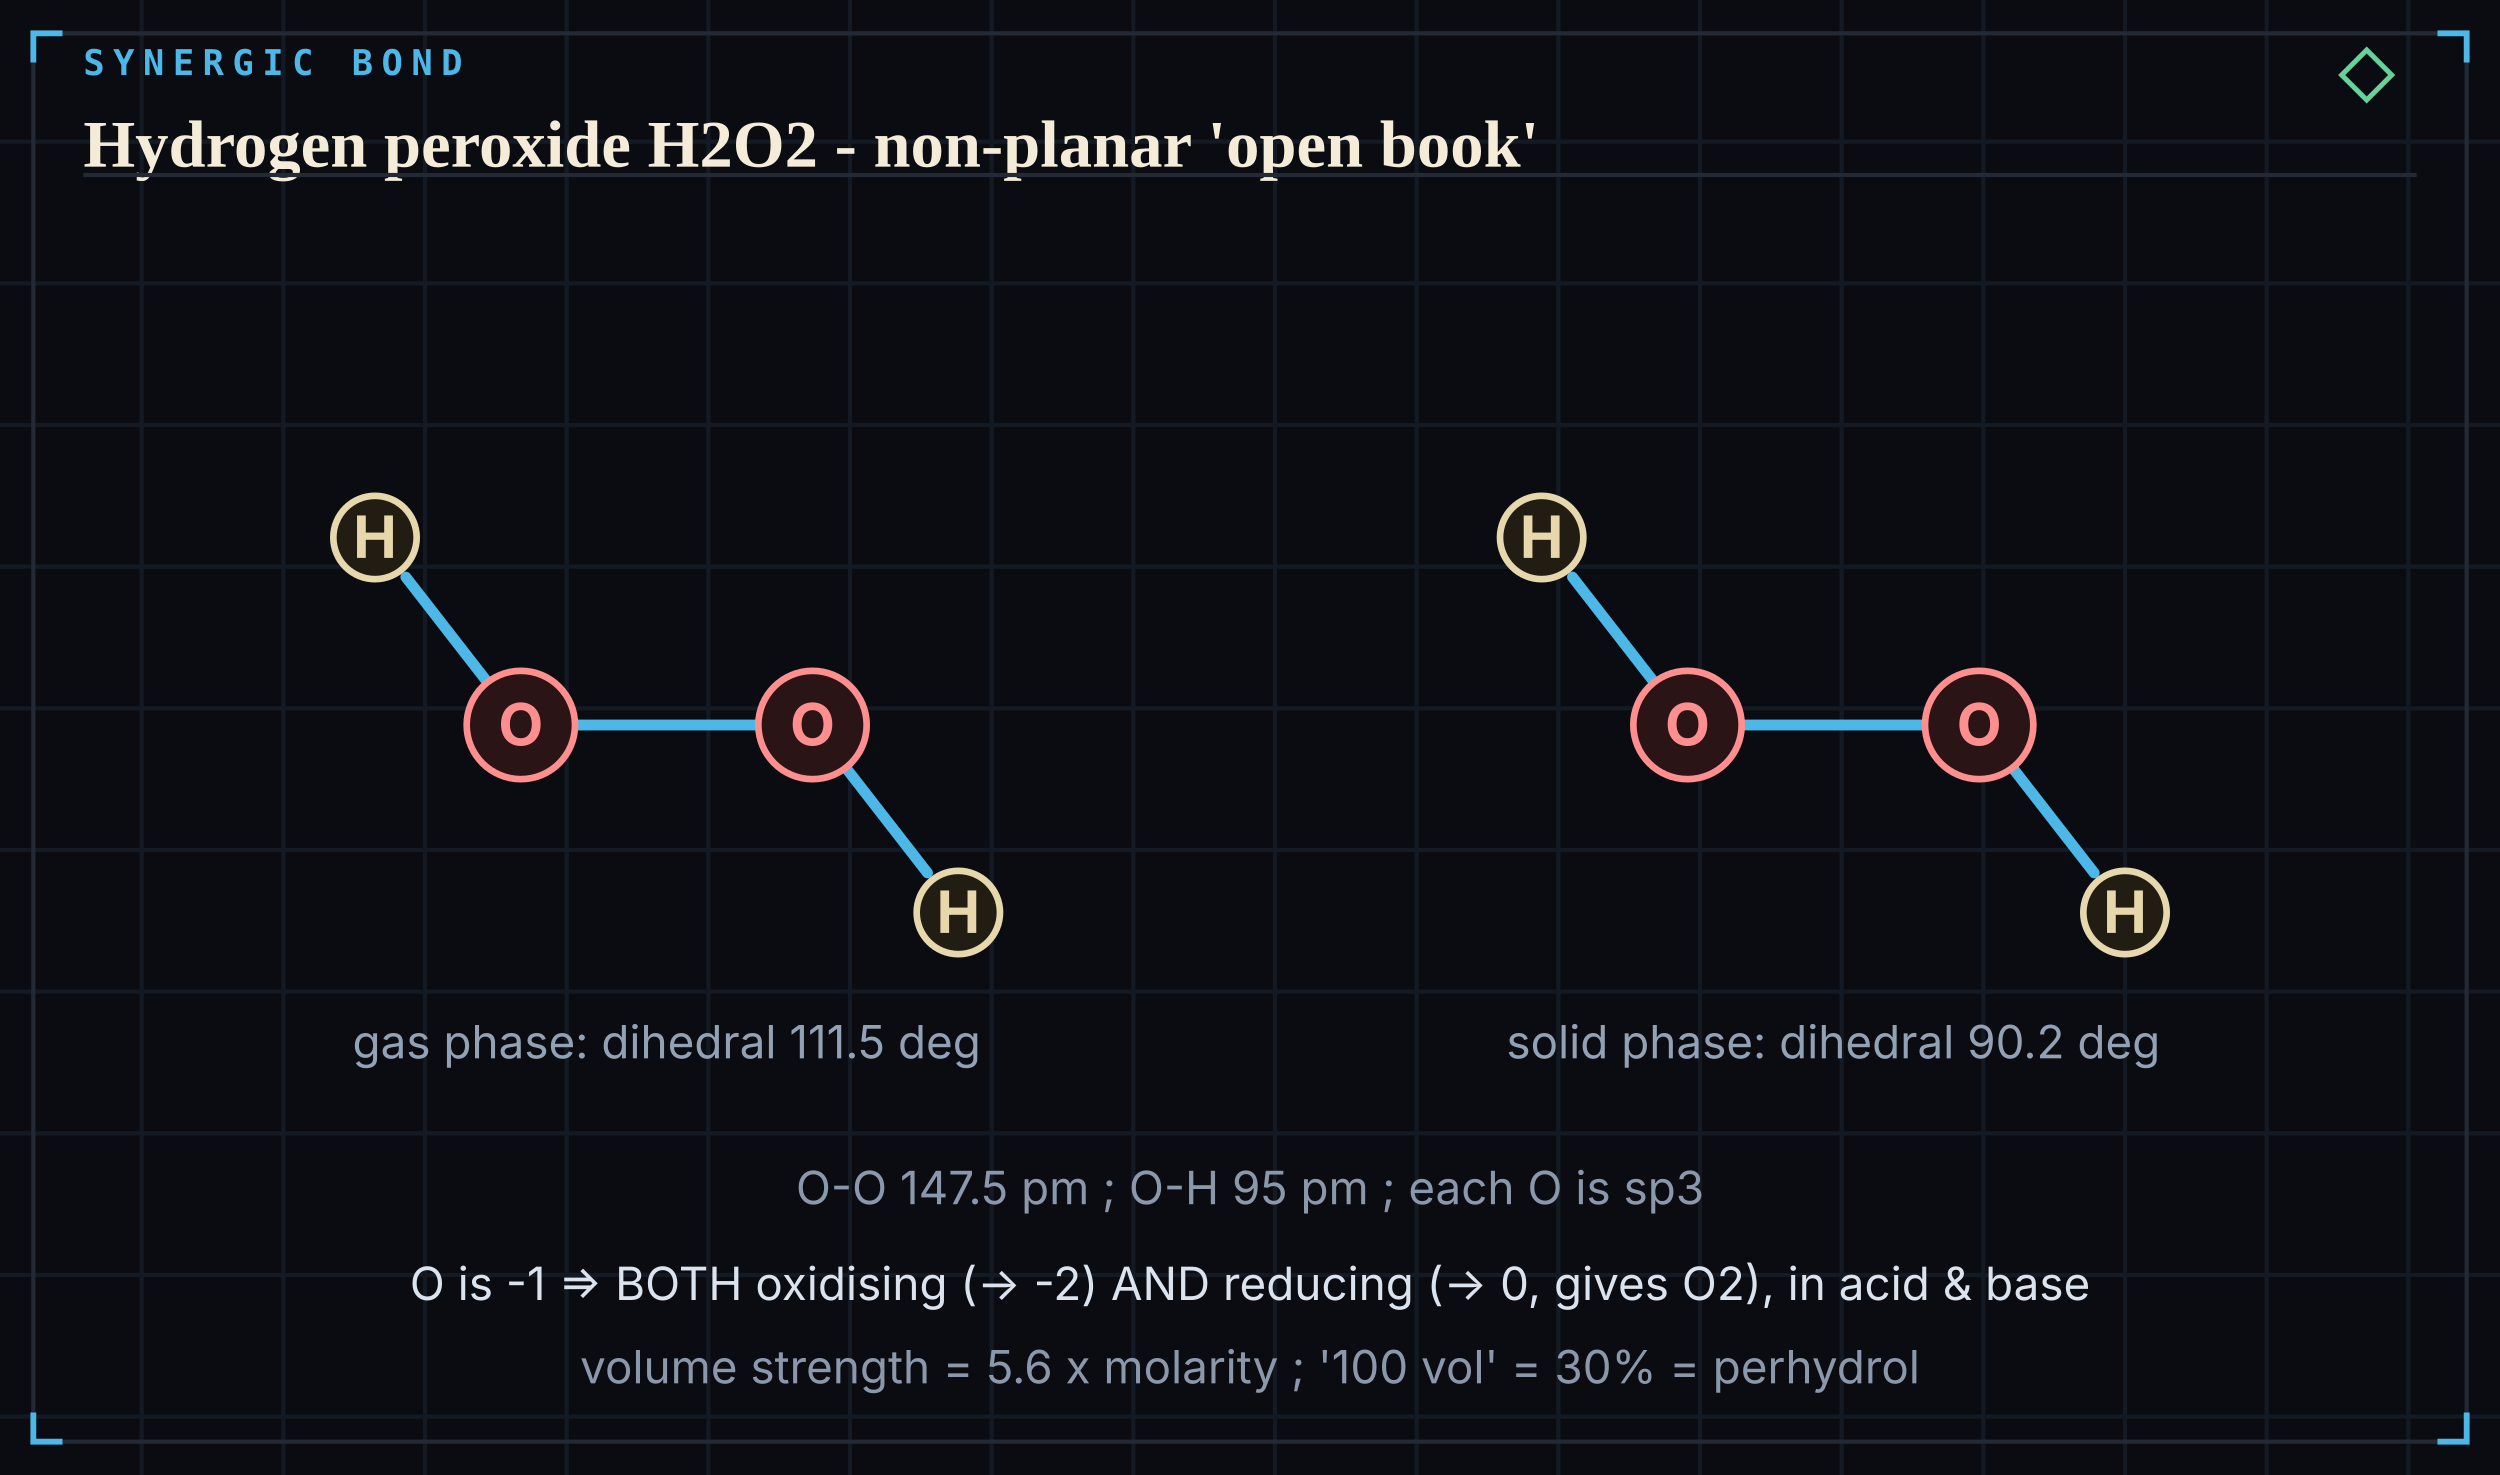
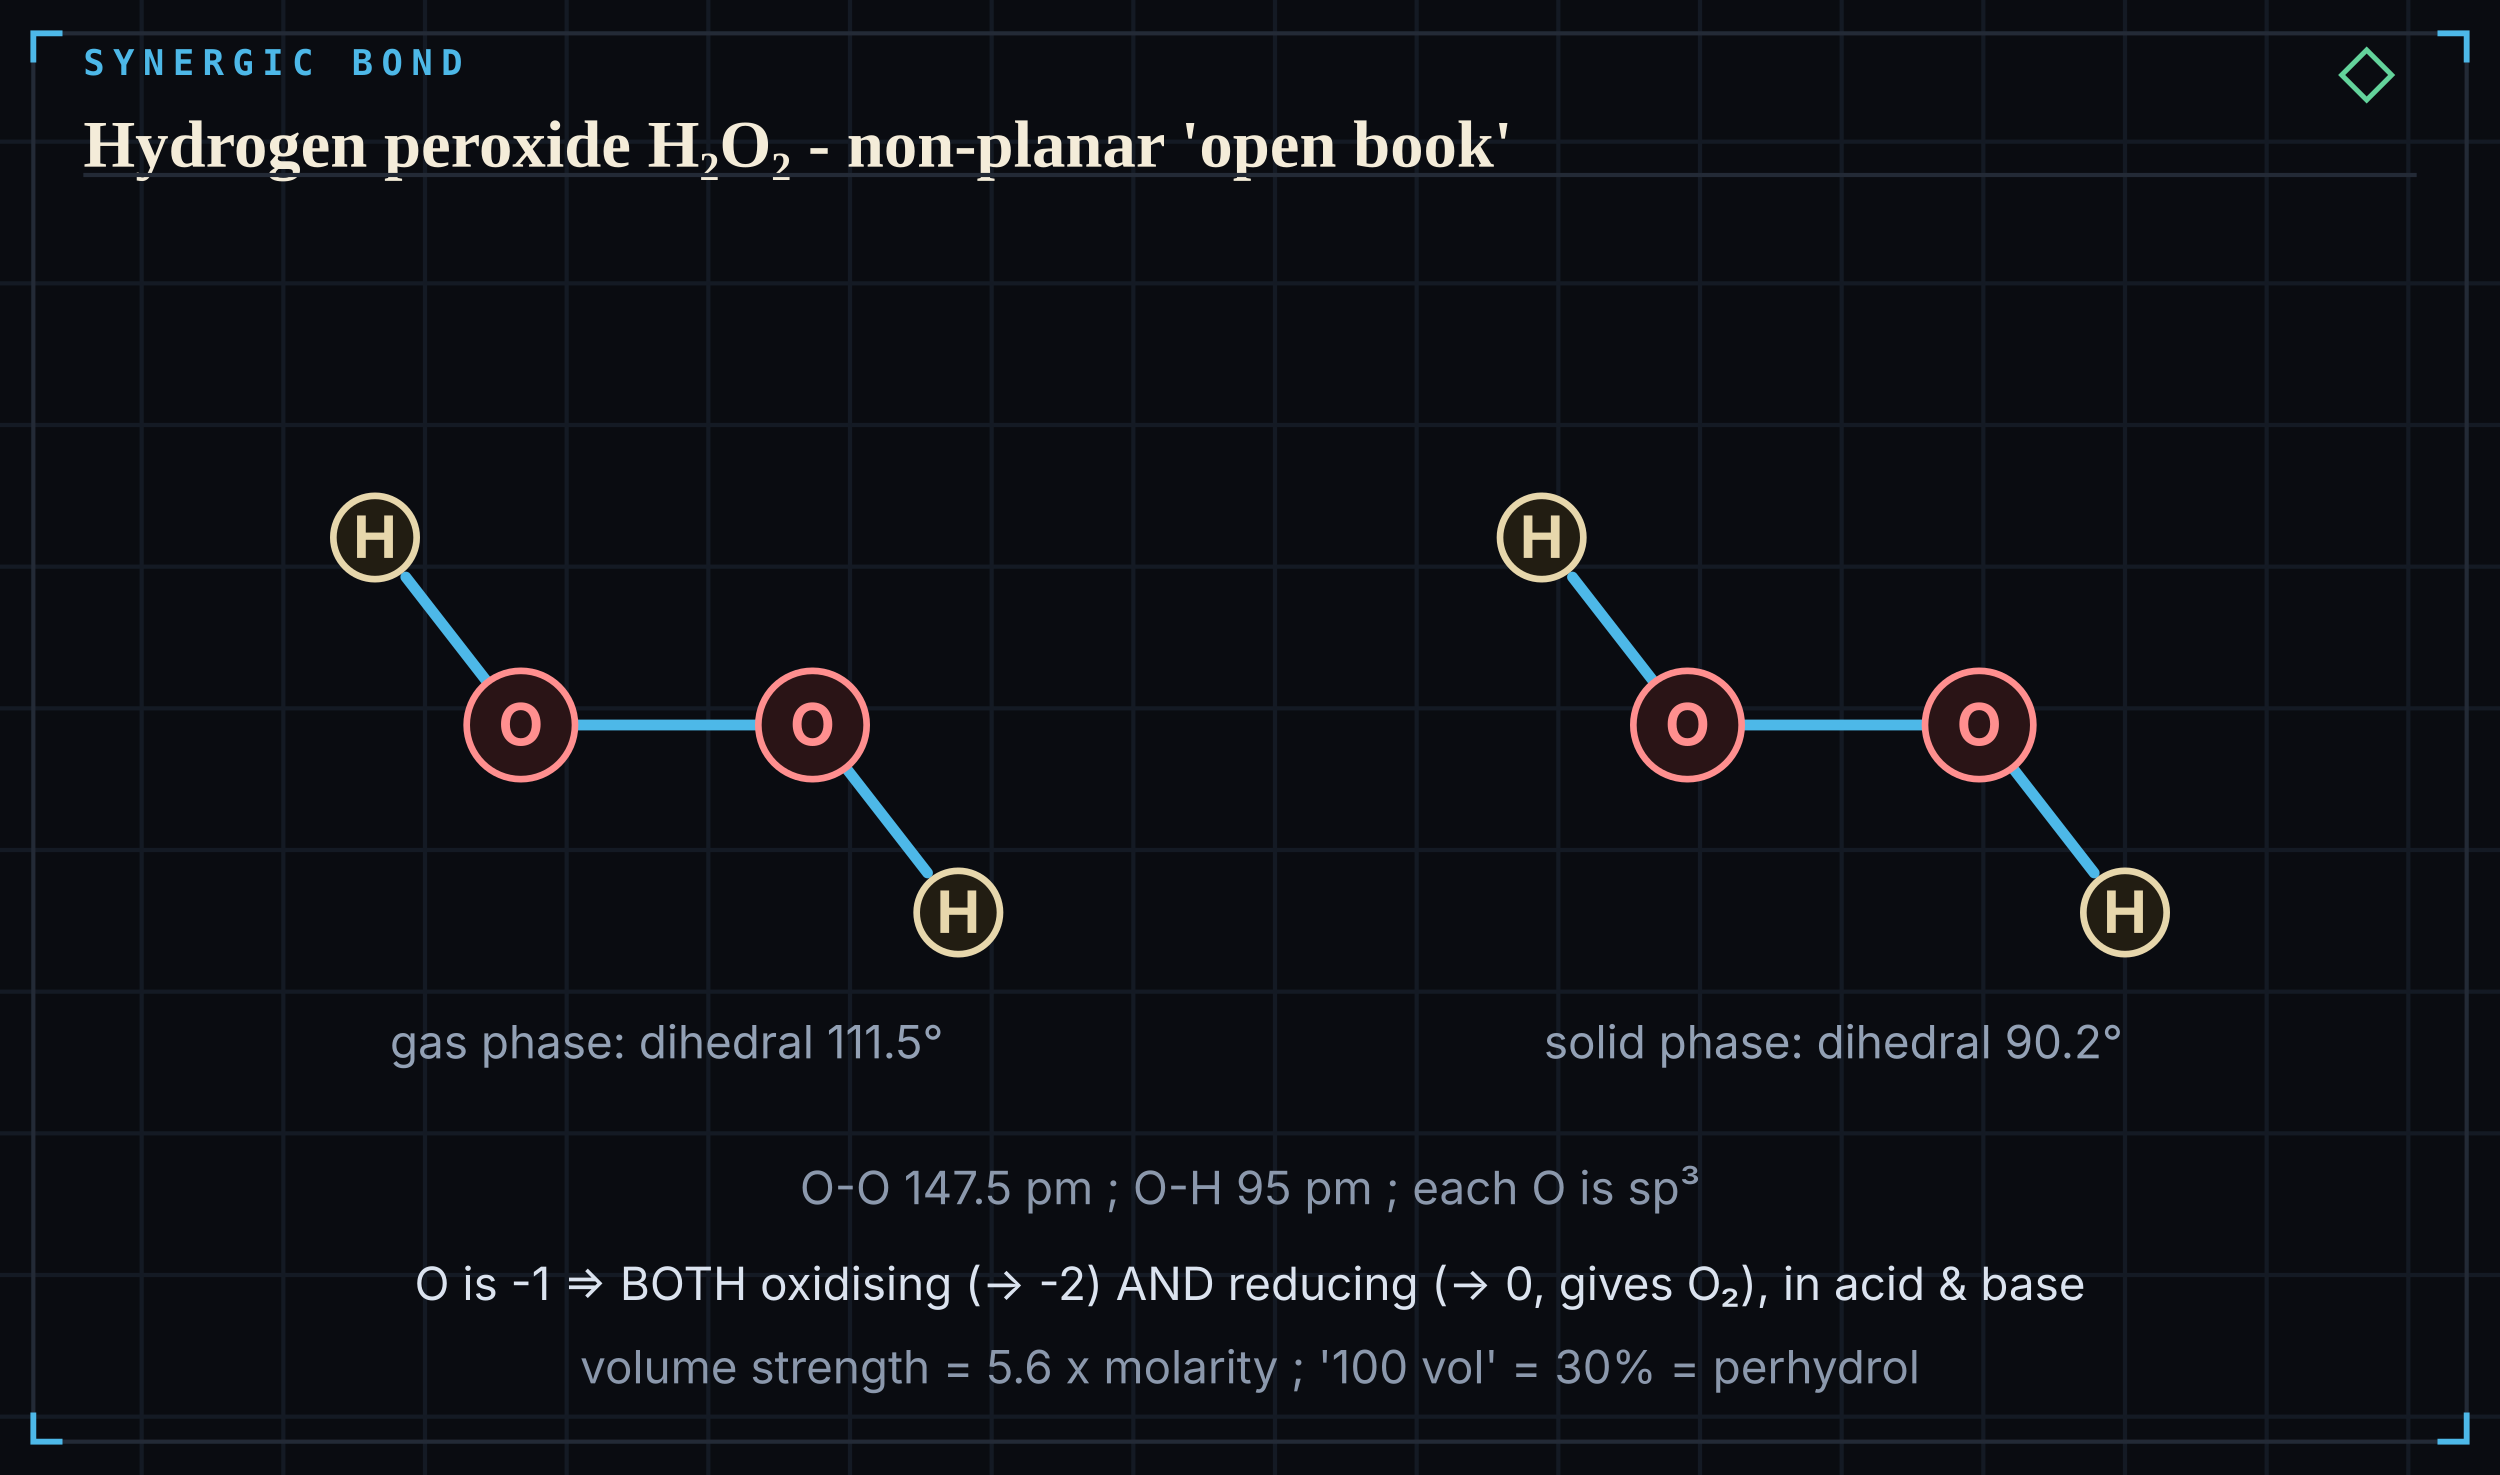
<svg xmlns="http://www.w3.org/2000/svg" width="600" height="354" viewBox="0 0 600 354" font-family="'Inter','Helvetica Neue',Arial,'DejaVu Sans',sans-serif">
  <rect width="600" height="354" fill="#0a0c11" />
  <g stroke="#141a24" stroke-width="1">
    <line x1="34" y1="0" x2="34" y2="354" />
    <line x1="68" y1="0" x2="68" y2="354" />
    <line x1="102" y1="0" x2="102" y2="354" />
    <line x1="136" y1="0" x2="136" y2="354" />
    <line x1="170" y1="0" x2="170" y2="354" />
    <line x1="204" y1="0" x2="204" y2="354" />
    <line x1="238" y1="0" x2="238" y2="354" />
    <line x1="272" y1="0" x2="272" y2="354" />
    <line x1="306" y1="0" x2="306" y2="354" />
    <line x1="340" y1="0" x2="340" y2="354" />
    <line x1="374" y1="0" x2="374" y2="354" />
    <line x1="408" y1="0" x2="408" y2="354" />
    <line x1="442" y1="0" x2="442" y2="354" />
    <line x1="476" y1="0" x2="476" y2="354" />
    <line x1="510" y1="0" x2="510" y2="354" />
    <line x1="544" y1="0" x2="544" y2="354" />
    <line x1="578" y1="0" x2="578" y2="354" />
    <line x1="0" y1="34" x2="600" y2="34" />
    <line x1="0" y1="68" x2="600" y2="68" />
    <line x1="0" y1="102" x2="600" y2="102" />
    <line x1="0" y1="136" x2="600" y2="136" />
    <line x1="0" y1="170" x2="600" y2="170" />
    <line x1="0" y1="204" x2="600" y2="204" />
    <line x1="0" y1="238" x2="600" y2="238" />
    <line x1="0" y1="272" x2="600" y2="272" />
    <line x1="0" y1="306" x2="600" y2="306" />
    <line x1="0" y1="340" x2="600" y2="340" />
  </g>
  <rect x="8" y="8" width="584" height="338" fill="none" stroke="#232a36" stroke-width="1" />
  <path d="M 8 15 L 8 8 L 15 8" stroke="#4db8e8" stroke-width="1.4" fill="none" />
  <path d="M 592 15 L 592 8 L 585 8" stroke="#4db8e8" stroke-width="1.4" fill="none" />
  <path d="M 8 339 L 8 346 L 15 346" stroke="#4db8e8" stroke-width="1.4" fill="none" />
  <path d="M 592 339 L 592 346 L 585 346" stroke="#4db8e8" stroke-width="1.4" fill="none" />
  <text x="20" y="18" font-size="8.5" font-weight="bold" fill="#4db8e8" text-anchor="start" font-family="'SF Mono','DejaVu Sans Mono',ui-monospace,Menlo,monospace" letter-spacing="0.24em">SYNERGIC BOND</text>
  <path d="M 568 12 l 6 6 l -6 6 l -6 -6 z" fill="none" stroke="#63d39b" stroke-width="1.2" />
-   <text x="20" y="40" font-size="16" font-weight="bold" fill="#f4ecd9" text-anchor="start" font-family="'Georgia','Times New Roman',serif">Hydrogen peroxide H2O2  -  non-planar 'open book'</text>
+   <text x="20" y="40" font-size="16" font-weight="bold" fill="#f4ecd9" text-anchor="start" font-family="'Georgia','Times New Roman',serif">Hydrogen peroxide H₂O₂  -  non-planar 'open book'</text>
  <line x1="20" y1="42" x2="580" y2="42" stroke="#232a36" stroke-width="1" />
  <g transform="translate(0,34)">
    <line x1="138.0" y1="140.0" x2="182.0" y2="140.0" stroke="#4db8e8" stroke-width="2.6" stroke-linecap="round" />
    <line x1="117.6" y1="130.5" x2="97.4" y2="104.5" stroke="#4db8e8" stroke-width="2.6" stroke-linecap="round" />
    <line x1="202.4" y1="149.5" x2="222.6" y2="175.5" stroke="#4db8e8" stroke-width="2.6" stroke-linecap="round" />
    <circle cx="125.0" cy="140.0" r="13" fill="#2a1416" stroke="#ff8f8f" stroke-width="1.6" />
    <text x="125.0" y="144.9" font-size="14" font-weight="bold" fill="#ff8f8f" text-anchor="middle">O</text>
    <circle cx="195.0" cy="140.0" r="13" fill="#2a1416" stroke="#ff8f8f" stroke-width="1.6" />
    <text x="195.0" y="144.9" font-size="14" font-weight="bold" fill="#ff8f8f" text-anchor="middle">O</text>
    <circle cx="90.0" cy="95.0" r="10" fill="#221d12" stroke="#e7d7ac" stroke-width="1.6" />
    <text x="90.0" y="99.9" font-size="14" font-weight="bold" fill="#e7d7ac" text-anchor="middle">H</text>
    <circle cx="230.0" cy="185.0" r="10" fill="#221d12" stroke="#e7d7ac" stroke-width="1.6" />
    <text x="230.0" y="189.9" font-size="14" font-weight="bold" fill="#e7d7ac" text-anchor="middle">H</text>
-     <text x="160.0" y="220.0" font-size="11" font-weight="normal" fill="#93a1b5" text-anchor="middle">gas phase: dihedral 111.5 deg</text>
+     <text x="160.0" y="220.0" font-size="11" font-weight="normal" fill="#93a1b5" text-anchor="middle">gas phase: dihedral 111.5°</text>
    <line x1="418.0" y1="140.0" x2="462.0" y2="140.0" stroke="#4db8e8" stroke-width="2.6" stroke-linecap="round" />
    <line x1="397.6" y1="130.5" x2="377.4" y2="104.5" stroke="#4db8e8" stroke-width="2.6" stroke-linecap="round" />
    <line x1="482.4" y1="149.5" x2="502.6" y2="175.5" stroke="#4db8e8" stroke-width="2.6" stroke-linecap="round" />
    <circle cx="405.0" cy="140.0" r="13" fill="#2a1416" stroke="#ff8f8f" stroke-width="1.6" />
    <text x="405.0" y="144.9" font-size="14" font-weight="bold" fill="#ff8f8f" text-anchor="middle">O</text>
    <circle cx="475.0" cy="140.0" r="13" fill="#2a1416" stroke="#ff8f8f" stroke-width="1.6" />
    <text x="475.0" y="144.9" font-size="14" font-weight="bold" fill="#ff8f8f" text-anchor="middle">O</text>
    <circle cx="370.0" cy="95.0" r="10" fill="#221d12" stroke="#e7d7ac" stroke-width="1.6" />
    <text x="370.0" y="99.9" font-size="14" font-weight="bold" fill="#e7d7ac" text-anchor="middle">H</text>
    <circle cx="510.0" cy="185.0" r="10" fill="#221d12" stroke="#e7d7ac" stroke-width="1.6" />
    <text x="510.0" y="189.9" font-size="14" font-weight="bold" fill="#e7d7ac" text-anchor="middle">H</text>
-     <text x="440.0" y="220.0" font-size="11" font-weight="normal" fill="#93a1b5" text-anchor="middle">solid phase: dihedral 90.2 deg</text>
-     <text x="300.0" y="255.0" font-size="11" font-weight="normal" fill="#8b98ac" text-anchor="middle">O-O 147.5 pm ;  O-H 95 pm ;  each O is sp3</text>
-     <text x="300.0" y="278.0" font-size="11" font-weight="normal" fill="#dbe3ef" text-anchor="middle">O is -1  =&gt;  BOTH oxidising (→  -2) AND reducing (→  0, gives O2), in acid &amp; base</text>
+     <text x="440.0" y="220.0" font-size="11" font-weight="normal" fill="#93a1b5" text-anchor="middle">solid phase: dihedral 90.2°</text>
+     <text x="300.0" y="255.0" font-size="11" font-weight="normal" fill="#8b98ac" text-anchor="middle">O-O 147.5 pm ;  O-H 95 pm ;  each O is sp³</text>
+     <text x="300.0" y="278.0" font-size="11" font-weight="normal" fill="#dbe3ef" text-anchor="middle">O is -1  ⇒  BOTH oxidising (→  -2) AND reducing (→  0, gives O₂), in acid &amp; base</text>
    <text x="300.0" y="298.0" font-size="11" font-weight="normal" fill="#8b98ac" text-anchor="middle">volume strength = 5.6 x molarity ;  '100 vol' = 30% = perhydrol</text>
  </g>
</svg>
